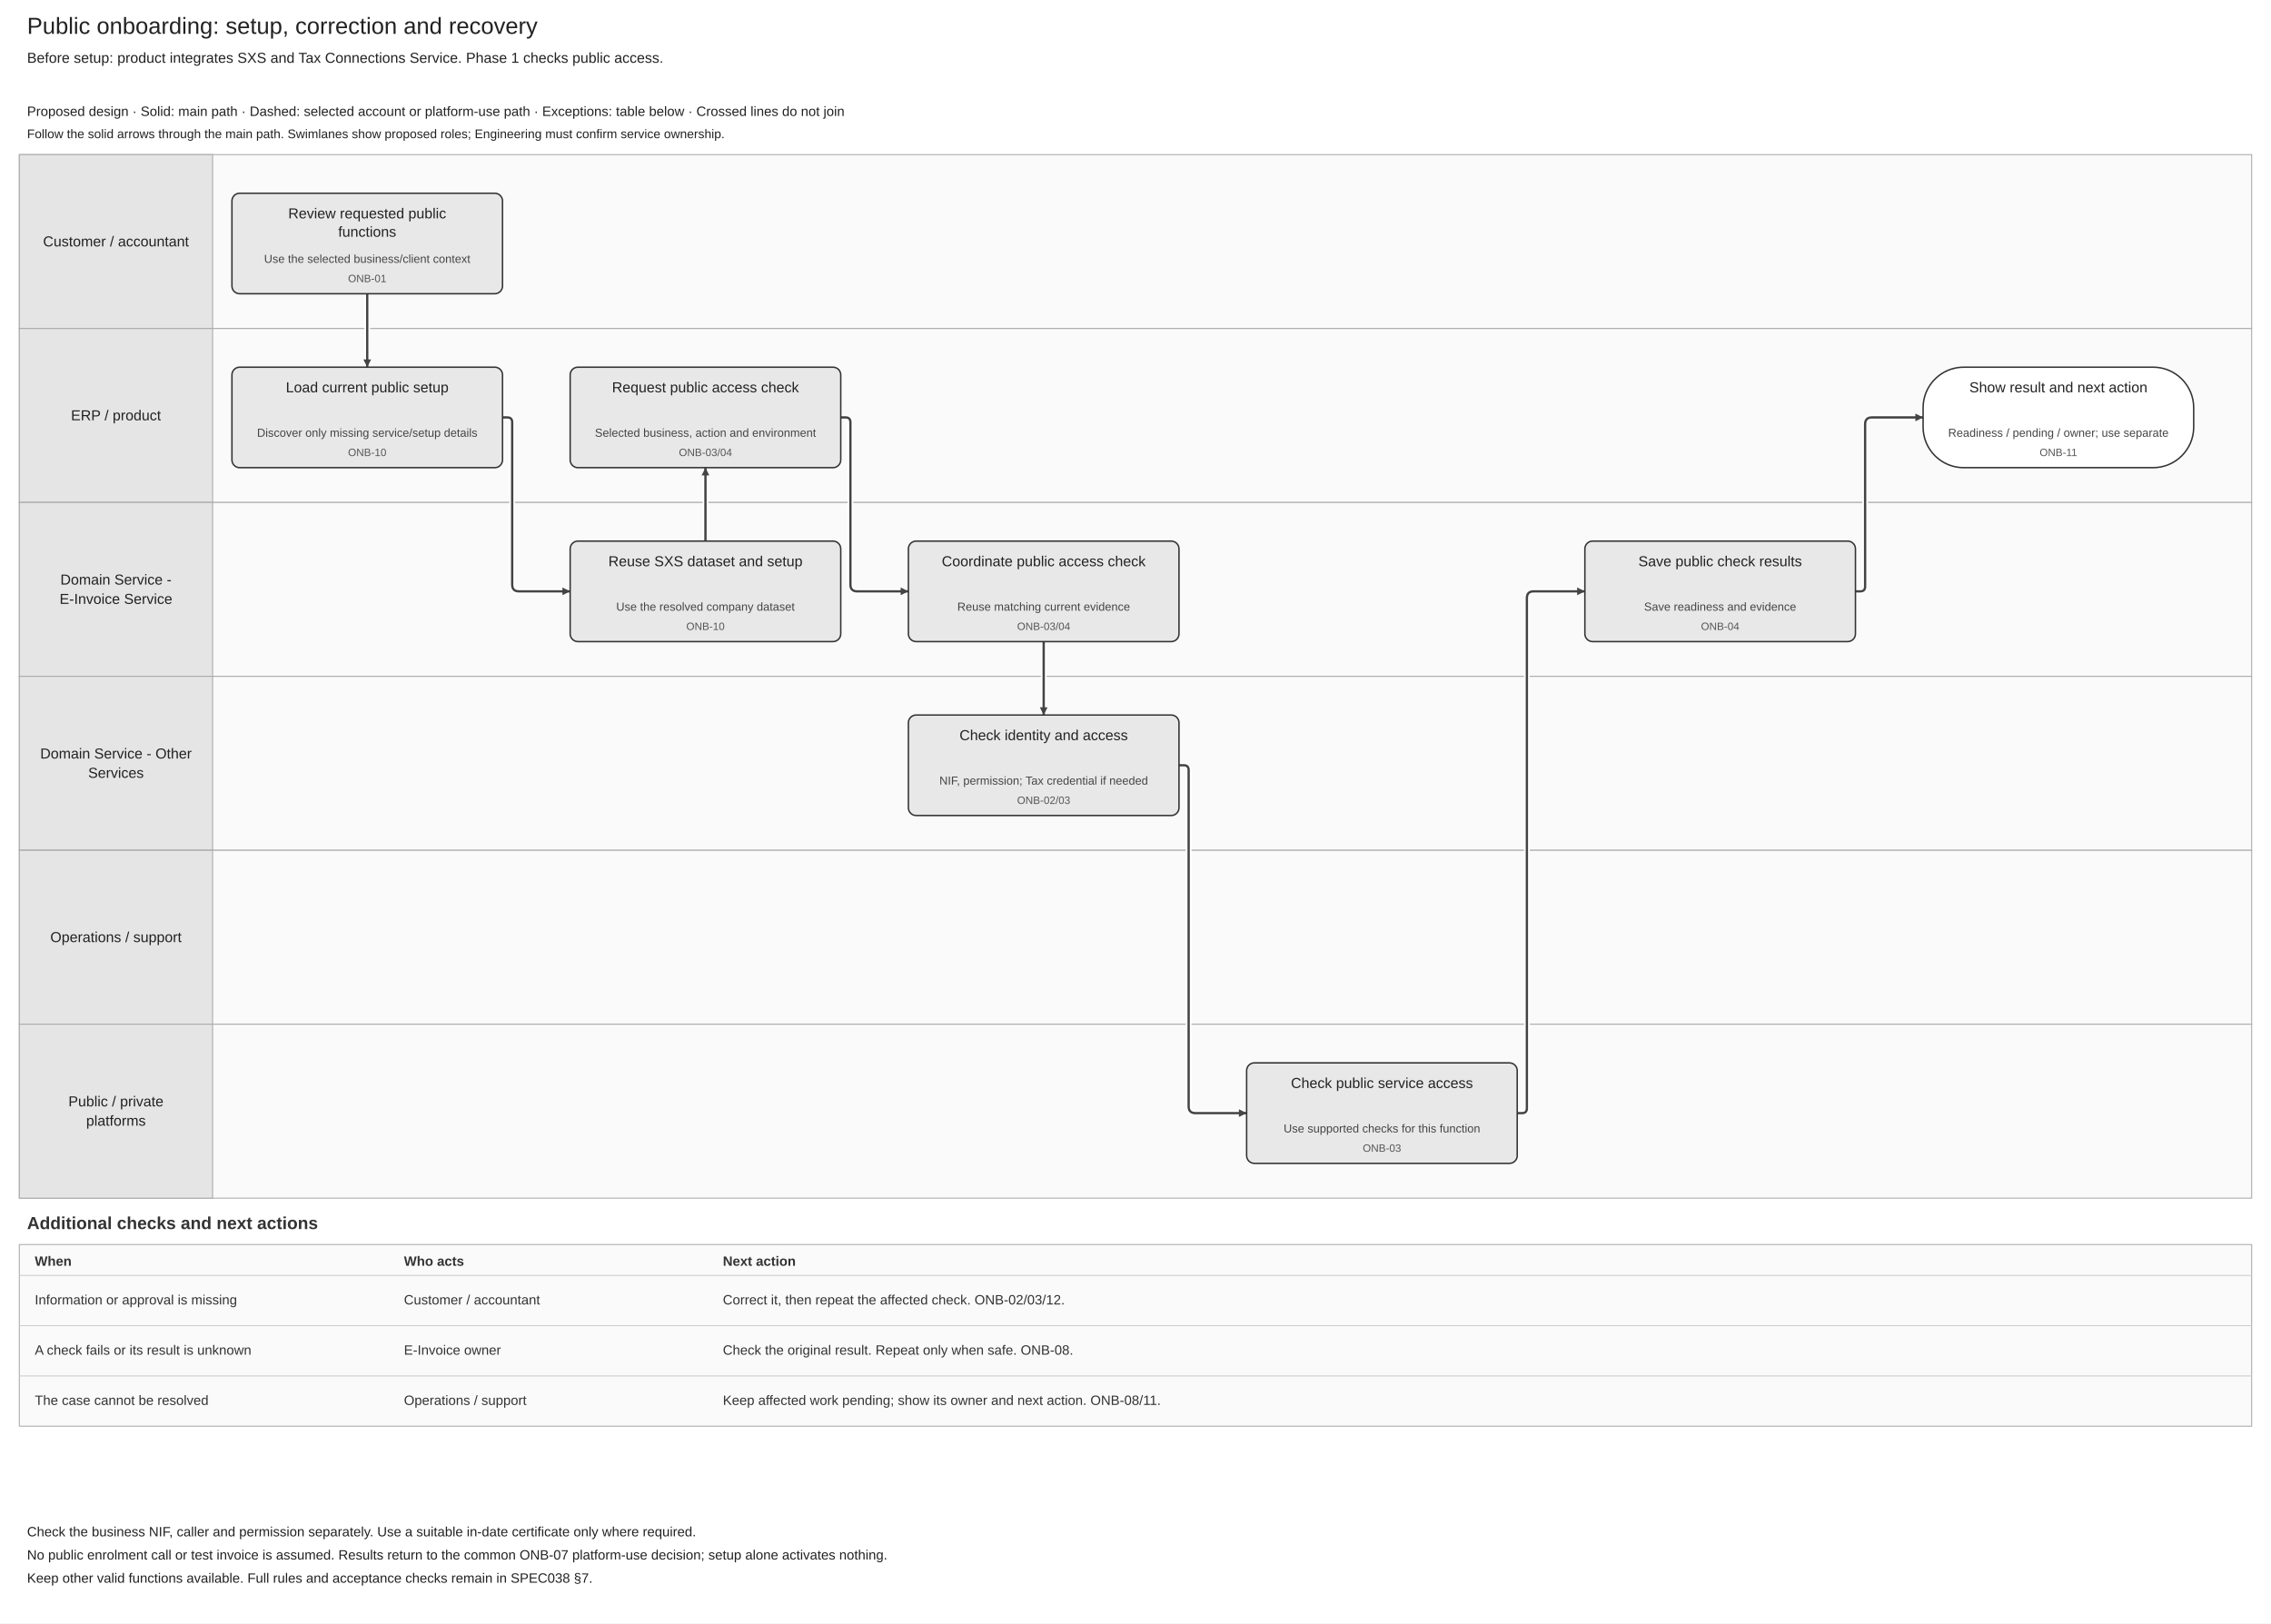
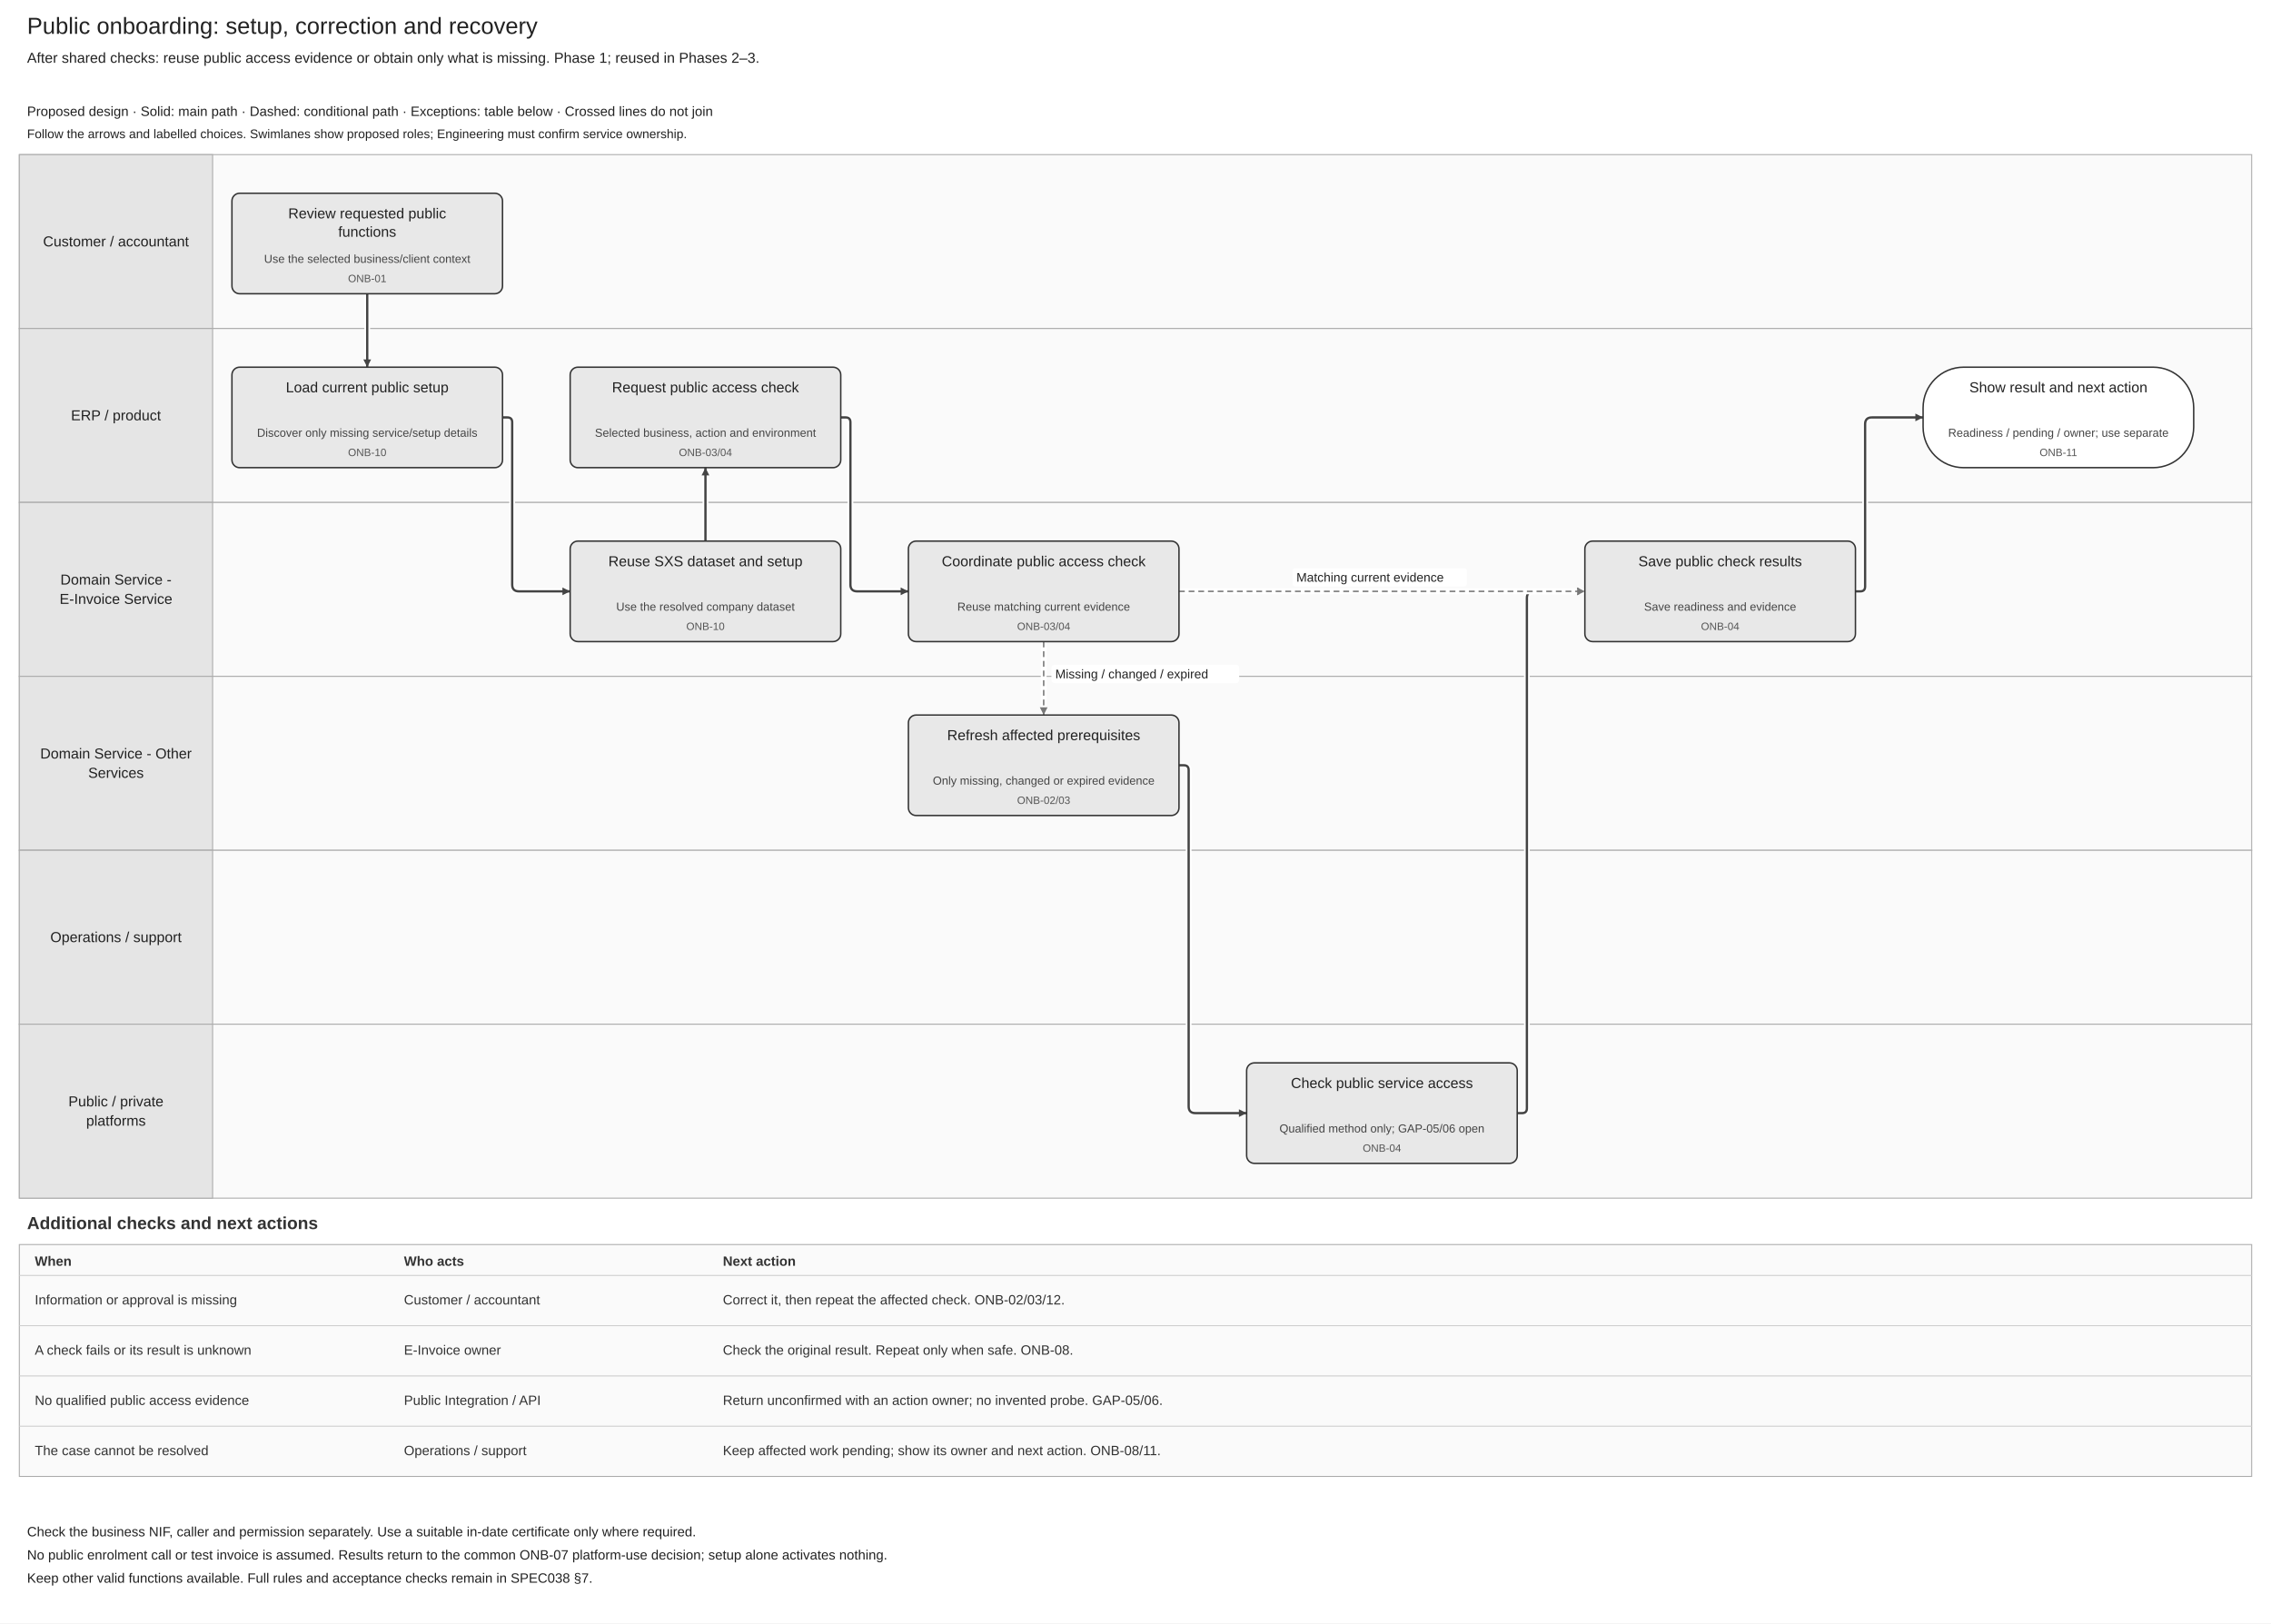
<svg xmlns="http://www.w3.org/2000/svg" width="2350" height="1680" viewBox="0 0 2350 1680" role="img" aria-label="Public onboarding: setup, correction and recovery">
  <rect width="2350" height="1680" fill="white" />
  <text x="28" y="35" font-family="Arial, sans-serif" font-size="24" text-anchor="start" fill="#222222">Public onboarding: setup, correction and recovery</text>
-   <text x="28" y="65" font-family="Arial, sans-serif" font-size="15" text-anchor="start" fill="#222222">Before setup: product integrates SXS and Tax Connections Service. Phase 1 checks public access.</text>
-   <text x="28" y="120" font-family="Arial, sans-serif" font-size="14" text-anchor="start" fill="#222222">Proposed design · Solid: main path · Dashed: selected account or platform-use path · Exceptions: table below · Crossed lines do not join</text>
-   <text x="28" y="143" font-family="Arial, sans-serif" font-size="13" text-anchor="start" fill="#222222">Follow the solid arrows through the main path. Swimlanes show proposed roles; Engineering must confirm service ownership.</text>
+   <text x="28" y="65" font-family="Arial, sans-serif" font-size="15" text-anchor="start" fill="#222222">After shared checks: reuse public access evidence or obtain only what is missing. Phase 1; reused in Phases 2–3.</text>
+   <text x="28" y="120" font-family="Arial, sans-serif" font-size="14" text-anchor="start" fill="#222222">Proposed design · Solid: main path · Dashed: conditional path · Exceptions: table below · Crossed lines do not join</text>
+   <text x="28" y="143" font-family="Arial, sans-serif" font-size="13" text-anchor="start" fill="#222222">Follow the arrows and labelled choices. Swimlanes show proposed roles; Engineering must confirm service ownership.</text>
  <rect x="20" y="160" width="2310" height="180" fill="#fafafa" stroke="#aaaaaa" />
  <rect x="20" y="160" width="200" height="180" fill="#e5e5e5" stroke="#aaaaaa" />
  <text x="120" y="255.0" font-family="Arial, sans-serif" font-size="15" text-anchor="middle" fill="#222222">Customer / accountant</text>
  <rect x="20" y="340" width="2310" height="180" fill="#fafafa" stroke="#aaaaaa" />
  <rect x="20" y="340" width="200" height="180" fill="#e5e5e5" stroke="#aaaaaa" />
  <text x="120" y="435.0" font-family="Arial, sans-serif" font-size="15" text-anchor="middle" fill="#222222">ERP / product</text>
  <rect x="20" y="520" width="2310" height="180" fill="#fafafa" stroke="#aaaaaa" />
  <rect x="20" y="520" width="200" height="180" fill="#e5e5e5" stroke="#aaaaaa" />
  <text x="120" y="605.0" font-family="Arial, sans-serif" font-size="15" text-anchor="middle" fill="#222222">Domain Service -</text>
  <text x="120" y="625.0" font-family="Arial, sans-serif" font-size="15" text-anchor="middle" fill="#222222">E-Invoice Service</text>
  <rect x="20" y="700" width="2310" height="180" fill="#fafafa" stroke="#aaaaaa" />
  <rect x="20" y="700" width="200" height="180" fill="#e5e5e5" stroke="#aaaaaa" />
  <text x="120" y="785.0" font-family="Arial, sans-serif" font-size="15" text-anchor="middle" fill="#222222">Domain Service - Other</text>
  <text x="120" y="805.0" font-family="Arial, sans-serif" font-size="15" text-anchor="middle" fill="#222222">Services</text>
  <rect x="20" y="880" width="2310" height="180" fill="#fafafa" stroke="#aaaaaa" />
  <rect x="20" y="880" width="200" height="180" fill="#e5e5e5" stroke="#aaaaaa" />
  <text x="120" y="975.0" font-family="Arial, sans-serif" font-size="15" text-anchor="middle" fill="#222222">Operations / support</text>
  <rect x="20" y="1060" width="2310" height="180" fill="#fafafa" stroke="#aaaaaa" />
  <rect x="20" y="1060" width="200" height="180" fill="#e5e5e5" stroke="#aaaaaa" />
  <text x="120" y="1145.0" font-family="Arial, sans-serif" font-size="15" text-anchor="middle" fill="#222222">Public / private</text>
  <text x="120" y="1165.0" font-family="Arial, sans-serif" font-size="15" text-anchor="middle" fill="#222222">platforms</text>
  <path d="M 380.0,304 L 380.0,380" fill="none" stroke="white" stroke-width="6" stroke-linejoin="round" data-crossing-gap="true" />
  <path d="M 380.0,304 L 380.0,380" fill="none" stroke="#444444" stroke-width="2.4" stroke-linejoin="round" data-connection="choose→load" />
  <path d="M 380.0,380 L 384.0,372.0 L 376.0,372.0 Z" fill="#444444" />
  <path d="M 520,432.0 L 525,432 Q 530,432.0 530,437 L 530,605 Q 530,612.0 537,612 L 590,612.0" fill="none" stroke="white" stroke-width="6" stroke-linejoin="round" data-crossing-gap="true" />
  <path d="M 520,432.0 L 525,432 Q 530,432.0 530,437 L 530,605 Q 530,612.0 537,612 L 590,612.0" fill="none" stroke="#444444" stroke-width="2.4" stroke-linejoin="round" data-connection="load→reuse" />
  <path d="M 590,612.0 L 582.0,608.0 L 582.0,616.0 Z" fill="#444444" />
  <path d="M 730.0,560 L 730.0,484" fill="none" stroke="white" stroke-width="6" stroke-linejoin="round" data-crossing-gap="true" />
  <path d="M 730.0,560 L 730.0,484" fill="none" stroke="#444444" stroke-width="2.4" stroke-linejoin="round" data-connection="reuse→request" />
  <path d="M 730.0,484 L 726.0,492.0 L 734.0,492.0 Z" fill="#444444" />
  <path d="M 870,432.0 L 875,432 Q 880,432.0 880,437 L 880,605 Q 880,612.0 887,612 L 940,612.0" fill="none" stroke="white" stroke-width="6" stroke-linejoin="round" data-crossing-gap="true" />
  <path d="M 870,432.0 L 875,432 Q 880,432.0 880,437 L 880,605 Q 880,612.0 887,612 L 940,612.0" fill="none" stroke="#444444" stroke-width="2.4" stroke-linejoin="round" data-connection="request→coordinate" />
  <path d="M 940,612.0 L 932.0,608.0 L 932.0,616.0 Z" fill="#444444" />
-   <path d="M 1080.0,664 L 1080.0,740" fill="none" stroke="white" stroke-width="6" stroke-linejoin="round" data-crossing-gap="true" />
-   <path d="M 1080.0,664 L 1080.0,740" fill="none" stroke="#444444" stroke-width="2.4" stroke-linejoin="round" data-connection="coordinate→checks" />
-   <path d="M 1080.0,740 L 1084.0,732.0 L 1076.0,732.0 Z" fill="#444444" />
  <path d="M 1220,792.0 L 1225,792 Q 1230,792.0 1230,797 L 1230,1145 Q 1230,1152.0 1237,1152 L 1290,1152.0" fill="none" stroke="white" stroke-width="6" stroke-linejoin="round" data-crossing-gap="true" />
  <path d="M 1220,792.0 L 1225,792 Q 1230,792.0 1230,797 L 1230,1145 Q 1230,1152.0 1237,1152 L 1290,1152.0" fill="none" stroke="#444444" stroke-width="2.4" stroke-linejoin="round" data-connection="checks→public" />
  <path d="M 1290,1152.0 L 1282.0,1148.0 L 1282.0,1156.0 Z" fill="#444444" />
  <path d="M 1570,1152.0 L 1575,1152 Q 1580,1152.0 1580,1147 L 1580,619 Q 1580,612.0 1587,612 L 1640,612.0" fill="none" stroke="white" stroke-width="6" stroke-linejoin="round" data-crossing-gap="true" />
  <path d="M 1570,1152.0 L 1575,1152 Q 1580,1152.0 1580,1147 L 1580,619 Q 1580,612.0 1587,612 L 1640,612.0" fill="none" stroke="#444444" stroke-width="2.4" stroke-linejoin="round" data-connection="public→save" />
  <path d="M 1640,612.0 L 1632.0,608.0 L 1632.0,616.0 Z" fill="#444444" />
  <path d="M 1920,612.0 L 1925,612 Q 1930,612.0 1930,607 L 1930,439 Q 1930,432.0 1937,432 L 1990,432.0" fill="none" stroke="white" stroke-width="6" stroke-linejoin="round" data-crossing-gap="true" />
  <path d="M 1920,612.0 L 1925,612 Q 1930,612.0 1930,607 L 1930,439 Q 1930,432.0 1937,432 L 1990,432.0" fill="none" stroke="#444444" stroke-width="2.4" stroke-linejoin="round" data-connection="save→result" />
  <path d="M 1990,432.0 L 1982.0,428.0 L 1982.0,436.0 Z" fill="#444444" />
+   <path d="M 1080.0,664 L 1080.0,740" fill="none" stroke="white" stroke-width="6" stroke-linejoin="round" data-crossing-gap="true" />
+   <path d="M 1080.0,664 L 1080.0,740" fill="none" stroke="#777777" stroke-width="1.5" stroke-dasharray="6 4" stroke-linejoin="round" data-connection="coordinate→checks" />
+   <path d="M 1080.0,740 L 1084.0,732.0 L 1076.0,732.0 Z" fill="#777777" />
+   <path d="M 1220,612.0 L 1640,612.0" fill="none" stroke="white" stroke-width="6" stroke-linejoin="round" data-crossing-gap="true" />
+   <path d="M 1220,612.0 L 1640,612.0" fill="none" stroke="#777777" stroke-width="1.5" stroke-dasharray="6 4" stroke-linejoin="round" data-connection="coordinate→save" />
+   <path d="M 1640,612.0 L 1632.0,608.0 L 1632.0,616.0 Z" fill="#777777" />
  <a href="../../specs/onboarding-and-connectivity/SPEC-SEI-038-customer-onboarding-and-connectivity-logical-feature-specification.md#61-onb-01-capture-requested-functions" aria-label="ONB-01 Review requested public functions">
    <rect x="240" y="200" width="280" height="104" rx="8" fill="#e8e8e8" stroke="#333333" stroke-width="1.5" />
    <text x="380.0" y="226" font-family="Arial, sans-serif" font-size="15" text-anchor="middle" fill="#222222">Review requested public</text>
    <text x="380.0" y="245" font-family="Arial, sans-serif" font-size="15" text-anchor="middle" fill="#222222">functions</text>
    <text x="380.0" y="272" font-family="Arial, sans-serif" font-size="12" text-anchor="middle" fill="#444444">Use the selected business/client context</text>
    <text x="380.0" y="292" font-family="Arial, sans-serif" font-size="11" text-anchor="middle" fill="#555555">ONB-01</text>
  </a>
  <a href="../../specs/onboarding-and-connectivity/SPEC-SEI-038-customer-onboarding-and-connectivity-logical-feature-specification.md#64-onb-10-assess-current-setup" aria-label="ONB-10 Load current public setup">
    <rect x="240" y="380" width="280" height="104" rx="8" fill="#e8e8e8" stroke="#333333" stroke-width="1.5" />
    <text x="380.0" y="406" font-family="Arial, sans-serif" font-size="15" text-anchor="middle" fill="#222222">Load current public setup</text>
    <text x="380.0" y="452" font-family="Arial, sans-serif" font-size="12" text-anchor="middle" fill="#444444">Discover only missing service/setup details</text>
    <text x="380.0" y="472" font-family="Arial, sans-serif" font-size="11" text-anchor="middle" fill="#555555">ONB-10</text>
  </a>
  <a href="../../specs/onboarding-and-connectivity/SPEC-SEI-038-customer-onboarding-and-connectivity-logical-feature-specification.md#64-onb-10-assess-current-setup" aria-label="ONB-10 Reuse SXS dataset and setup">
    <rect x="590" y="560" width="280" height="104" rx="8" fill="#e8e8e8" stroke="#333333" stroke-width="1.5" />
    <text x="730.0" y="586" font-family="Arial, sans-serif" font-size="15" text-anchor="middle" fill="#222222">Reuse SXS dataset and setup</text>
    <text x="730.0" y="632" font-family="Arial, sans-serif" font-size="12" text-anchor="middle" fill="#444444">Use the resolved company dataset</text>
    <text x="730.0" y="652" font-family="Arial, sans-serif" font-size="11" text-anchor="middle" fill="#555555">ONB-10</text>
  </a>
  <a href="../../specs/onboarding-and-connectivity/SPEC-SEI-038-customer-onboarding-and-connectivity-logical-feature-specification.md#65-onb-03-assess-prerequisites" aria-label="ONB-03/04 Request public access check">
    <rect x="590" y="380" width="280" height="104" rx="8" fill="#e8e8e8" stroke="#333333" stroke-width="1.5" />
    <text x="730.0" y="406" font-family="Arial, sans-serif" font-size="15" text-anchor="middle" fill="#222222">Request public access check</text>
    <text x="730.0" y="452" font-family="Arial, sans-serif" font-size="12" text-anchor="middle" fill="#444444">Selected business, action and environment</text>
    <text x="730.0" y="472" font-family="Arial, sans-serif" font-size="11" text-anchor="middle" fill="#555555">ONB-03/04</text>
  </a>
  <a href="../../specs/onboarding-and-connectivity/SPEC-SEI-038-customer-onboarding-and-connectivity-logical-feature-specification.md#65-onb-03-assess-prerequisites" aria-label="ONB-03/04 Coordinate public access check">
    <rect x="940" y="560" width="280" height="104" rx="8" fill="#e8e8e8" stroke="#333333" stroke-width="1.5" />
    <text x="1080.0" y="586" font-family="Arial, sans-serif" font-size="15" text-anchor="middle" fill="#222222">Coordinate public access check</text>
    <text x="1080.0" y="632" font-family="Arial, sans-serif" font-size="12" text-anchor="middle" fill="#444444">Reuse matching current evidence</text>
    <text x="1080.0" y="652" font-family="Arial, sans-serif" font-size="11" text-anchor="middle" fill="#555555">ONB-03/04</text>
  </a>
-   <a href="../../specs/onboarding-and-connectivity/SPEC-SEI-038-customer-onboarding-and-connectivity-logical-feature-specification.md#62-onb-02-check-business-identity-and-authority" aria-label="ONB-02/03 Check identity and access">
+   <a href="../../specs/onboarding-and-connectivity/SPEC-SEI-038-customer-onboarding-and-connectivity-logical-feature-specification.md#62-onb-02-check-business-identity-and-authority" aria-label="ONB-02/03 Refresh affected prerequisites">
    <rect x="940" y="740" width="280" height="104" rx="8" fill="#e8e8e8" stroke="#333333" stroke-width="1.5" />
-     <text x="1080.0" y="766" font-family="Arial, sans-serif" font-size="15" text-anchor="middle" fill="#222222">Check identity and access</text>
-     <text x="1080.0" y="812" font-family="Arial, sans-serif" font-size="12" text-anchor="middle" fill="#444444">NIF, permission; Tax credential if needed</text>
+     <text x="1080.0" y="766" font-family="Arial, sans-serif" font-size="15" text-anchor="middle" fill="#222222">Refresh affected prerequisites</text>
+     <text x="1080.0" y="812" font-family="Arial, sans-serif" font-size="12" text-anchor="middle" fill="#444444">Only missing, changed or expired evidence</text>
    <text x="1080.0" y="832" font-family="Arial, sans-serif" font-size="11" text-anchor="middle" fill="#555555">ONB-02/03</text>
  </a>
-   <a href="../../specs/onboarding-and-connectivity/SPEC-SEI-038-customer-onboarding-and-connectivity-logical-feature-specification.md#65-onb-03-assess-prerequisites" aria-label="ONB-03 Check public service access">
+   <a href="../../specs/onboarding-and-connectivity/SPEC-SEI-038-customer-onboarding-and-connectivity-logical-feature-specification.md#66-onb-04-publish-public-readiness" aria-label="ONB-04 Check public service access">
    <rect x="1290" y="1100" width="280" height="104" rx="8" fill="#e8e8e8" stroke="#333333" stroke-width="1.5" />
    <text x="1430.0" y="1126" font-family="Arial, sans-serif" font-size="15" text-anchor="middle" fill="#222222">Check public service access</text>
-     <text x="1430.0" y="1172" font-family="Arial, sans-serif" font-size="12" text-anchor="middle" fill="#444444">Use supported checks for this function</text>
-     <text x="1430.0" y="1192" font-family="Arial, sans-serif" font-size="11" text-anchor="middle" fill="#555555">ONB-03</text>
+     <text x="1430.0" y="1172" font-family="Arial, sans-serif" font-size="12" text-anchor="middle" fill="#444444">Qualified method only; GAP-05/06 open</text>
+     <text x="1430.0" y="1192" font-family="Arial, sans-serif" font-size="11" text-anchor="middle" fill="#555555">ONB-04</text>
  </a>
  <a href="../../specs/onboarding-and-connectivity/SPEC-SEI-038-customer-onboarding-and-connectivity-logical-feature-specification.md#66-onb-04-publish-public-readiness" aria-label="ONB-04 Save public check results">
    <rect x="1640" y="560" width="280" height="104" rx="8" fill="#e8e8e8" stroke="#333333" stroke-width="1.5" />
    <text x="1780.0" y="586" font-family="Arial, sans-serif" font-size="15" text-anchor="middle" fill="#222222">Save public check results</text>
    <text x="1780.0" y="632" font-family="Arial, sans-serif" font-size="12" text-anchor="middle" fill="#444444">Save readiness and evidence</text>
    <text x="1780.0" y="652" font-family="Arial, sans-serif" font-size="11" text-anchor="middle" fill="#555555">ONB-04</text>
  </a>
  <a href="../../specs/onboarding-and-connectivity/SPEC-SEI-038-customer-onboarding-and-connectivity-logical-feature-specification.md#612-onb-11-return-results-and-required-actions" aria-label="ONB-11 Show result and next action">
    <rect x="1990" y="380" width="280" height="104" rx="42" fill="#ffffff" stroke="#333333" stroke-width="1.5" />
    <text x="2130.0" y="406" font-family="Arial, sans-serif" font-size="15" text-anchor="middle" fill="#222222">Show result and next action</text>
    <text x="2130.0" y="452" font-family="Arial, sans-serif" font-size="12" text-anchor="middle" fill="#444444">Readiness / pending / owner; use separate</text>
    <text x="2130.0" y="472" font-family="Arial, sans-serif" font-size="11" text-anchor="middle" fill="#555555">ONB-11</text>
  </a>
+   <rect data-arrow-label="true" x="1088.0" y="688.0" width="194.3" height="19" rx="3" fill="white" />
+   <text x="1092.0" y="702.0" font-family="Arial, sans-serif" font-size="13" text-anchor="start" fill="#222222">Missing / changed / expired</text>
+   <rect data-arrow-label="true" x="1337.5" y="588.0" width="180.5" height="19" rx="3" fill="white" />
+   <text x="1341.5" y="602.0" font-family="Arial, sans-serif" font-size="13" text-anchor="start" fill="#222222">Matching current evidence</text>
  <text x="28" y="1590" font-family="Arial, sans-serif" font-size="14" text-anchor="start" fill="#222222">Check the business NIF, caller and permission separately. Use a suitable in-date certificate only where required.</text>
  <text x="28" y="1614" font-family="Arial, sans-serif" font-size="14" text-anchor="start" fill="#222222">No public enrolment call or test invoice is assumed. Results return to the common ONB-07 platform-use decision; setup alone activates nothing.</text>
  <text x="28" y="1638" font-family="Arial, sans-serif" font-size="14" text-anchor="start" fill="#222222">Keep other valid functions available. Full rules and acceptance checks remain in SPEC038 §7.</text>
  <text x="28" y="1272" font-family="Arial, sans-serif" font-size="18" fill="#333333" font-weight="bold">Additional checks and next actions</text>
-   <rect x="20" y="1288" width="2310" height="188" fill="#fafafa" stroke="#aaaaaa" />
+   <rect x="20" y="1288" width="2310" height="240" fill="#fafafa" stroke="#aaaaaa" />
  <text x="36" y="1310" font-family="Arial, sans-serif" font-size="14" fill="#333333" font-weight="bold">When</text>
  <text x="418" y="1310" font-family="Arial, sans-serif" font-size="14" fill="#333333" font-weight="bold">Who acts</text>
  <text x="748" y="1310" font-family="Arial, sans-serif" font-size="14" fill="#333333" font-weight="bold">Next action</text>
  <path d="M 20,1320 L 2330,1320" stroke="#cccccc" fill="none" />
  <text x="36" y="1350" font-family="Arial, sans-serif" font-size="14" fill="#333333">Information or approval is missing</text>
  <text x="418" y="1350" font-family="Arial, sans-serif" font-size="14" fill="#333333">Customer / accountant</text>
  <text x="748" y="1350" font-family="Arial, sans-serif" font-size="14" fill="#333333">Correct it, then repeat the affected check. ONB-02/03/12.</text>
  <path d="M 20,1372 L 2330,1372" stroke="#cccccc" fill="none" />
  <text x="36" y="1402" font-family="Arial, sans-serif" font-size="14" fill="#333333">A check fails or its result is unknown</text>
  <text x="418" y="1402" font-family="Arial, sans-serif" font-size="14" fill="#333333">E-Invoice owner</text>
  <text x="748" y="1402" font-family="Arial, sans-serif" font-size="14" fill="#333333">Check the original result. Repeat only when safe. ONB-08.</text>
  <path d="M 20,1424 L 2330,1424" stroke="#cccccc" fill="none" />
-   <text x="36" y="1454" font-family="Arial, sans-serif" font-size="14" fill="#333333">The case cannot be resolved</text>
-   <text x="418" y="1454" font-family="Arial, sans-serif" font-size="14" fill="#333333">Operations / support</text>
-   <text x="748" y="1454" font-family="Arial, sans-serif" font-size="14" fill="#333333">Keep affected work pending; show its owner and next action. ONB-08/11.</text>
+   <text x="36" y="1454" font-family="Arial, sans-serif" font-size="14" fill="#333333">No qualified public access evidence</text>
+   <text x="418" y="1454" font-family="Arial, sans-serif" font-size="14" fill="#333333">Public Integration / API</text>
+   <text x="748" y="1454" font-family="Arial, sans-serif" font-size="14" fill="#333333">Return unconfirmed with an action owner; no invented probe. GAP-05/06.</text>
+   <path d="M 20,1476 L 2330,1476" stroke="#cccccc" fill="none" />
+   <text x="36" y="1506" font-family="Arial, sans-serif" font-size="14" fill="#333333">The case cannot be resolved</text>
+   <text x="418" y="1506" font-family="Arial, sans-serif" font-size="14" fill="#333333">Operations / support</text>
+   <text x="748" y="1506" font-family="Arial, sans-serif" font-size="14" fill="#333333">Keep affected work pending; show its owner and next action. ONB-08/11.</text>
</svg>
